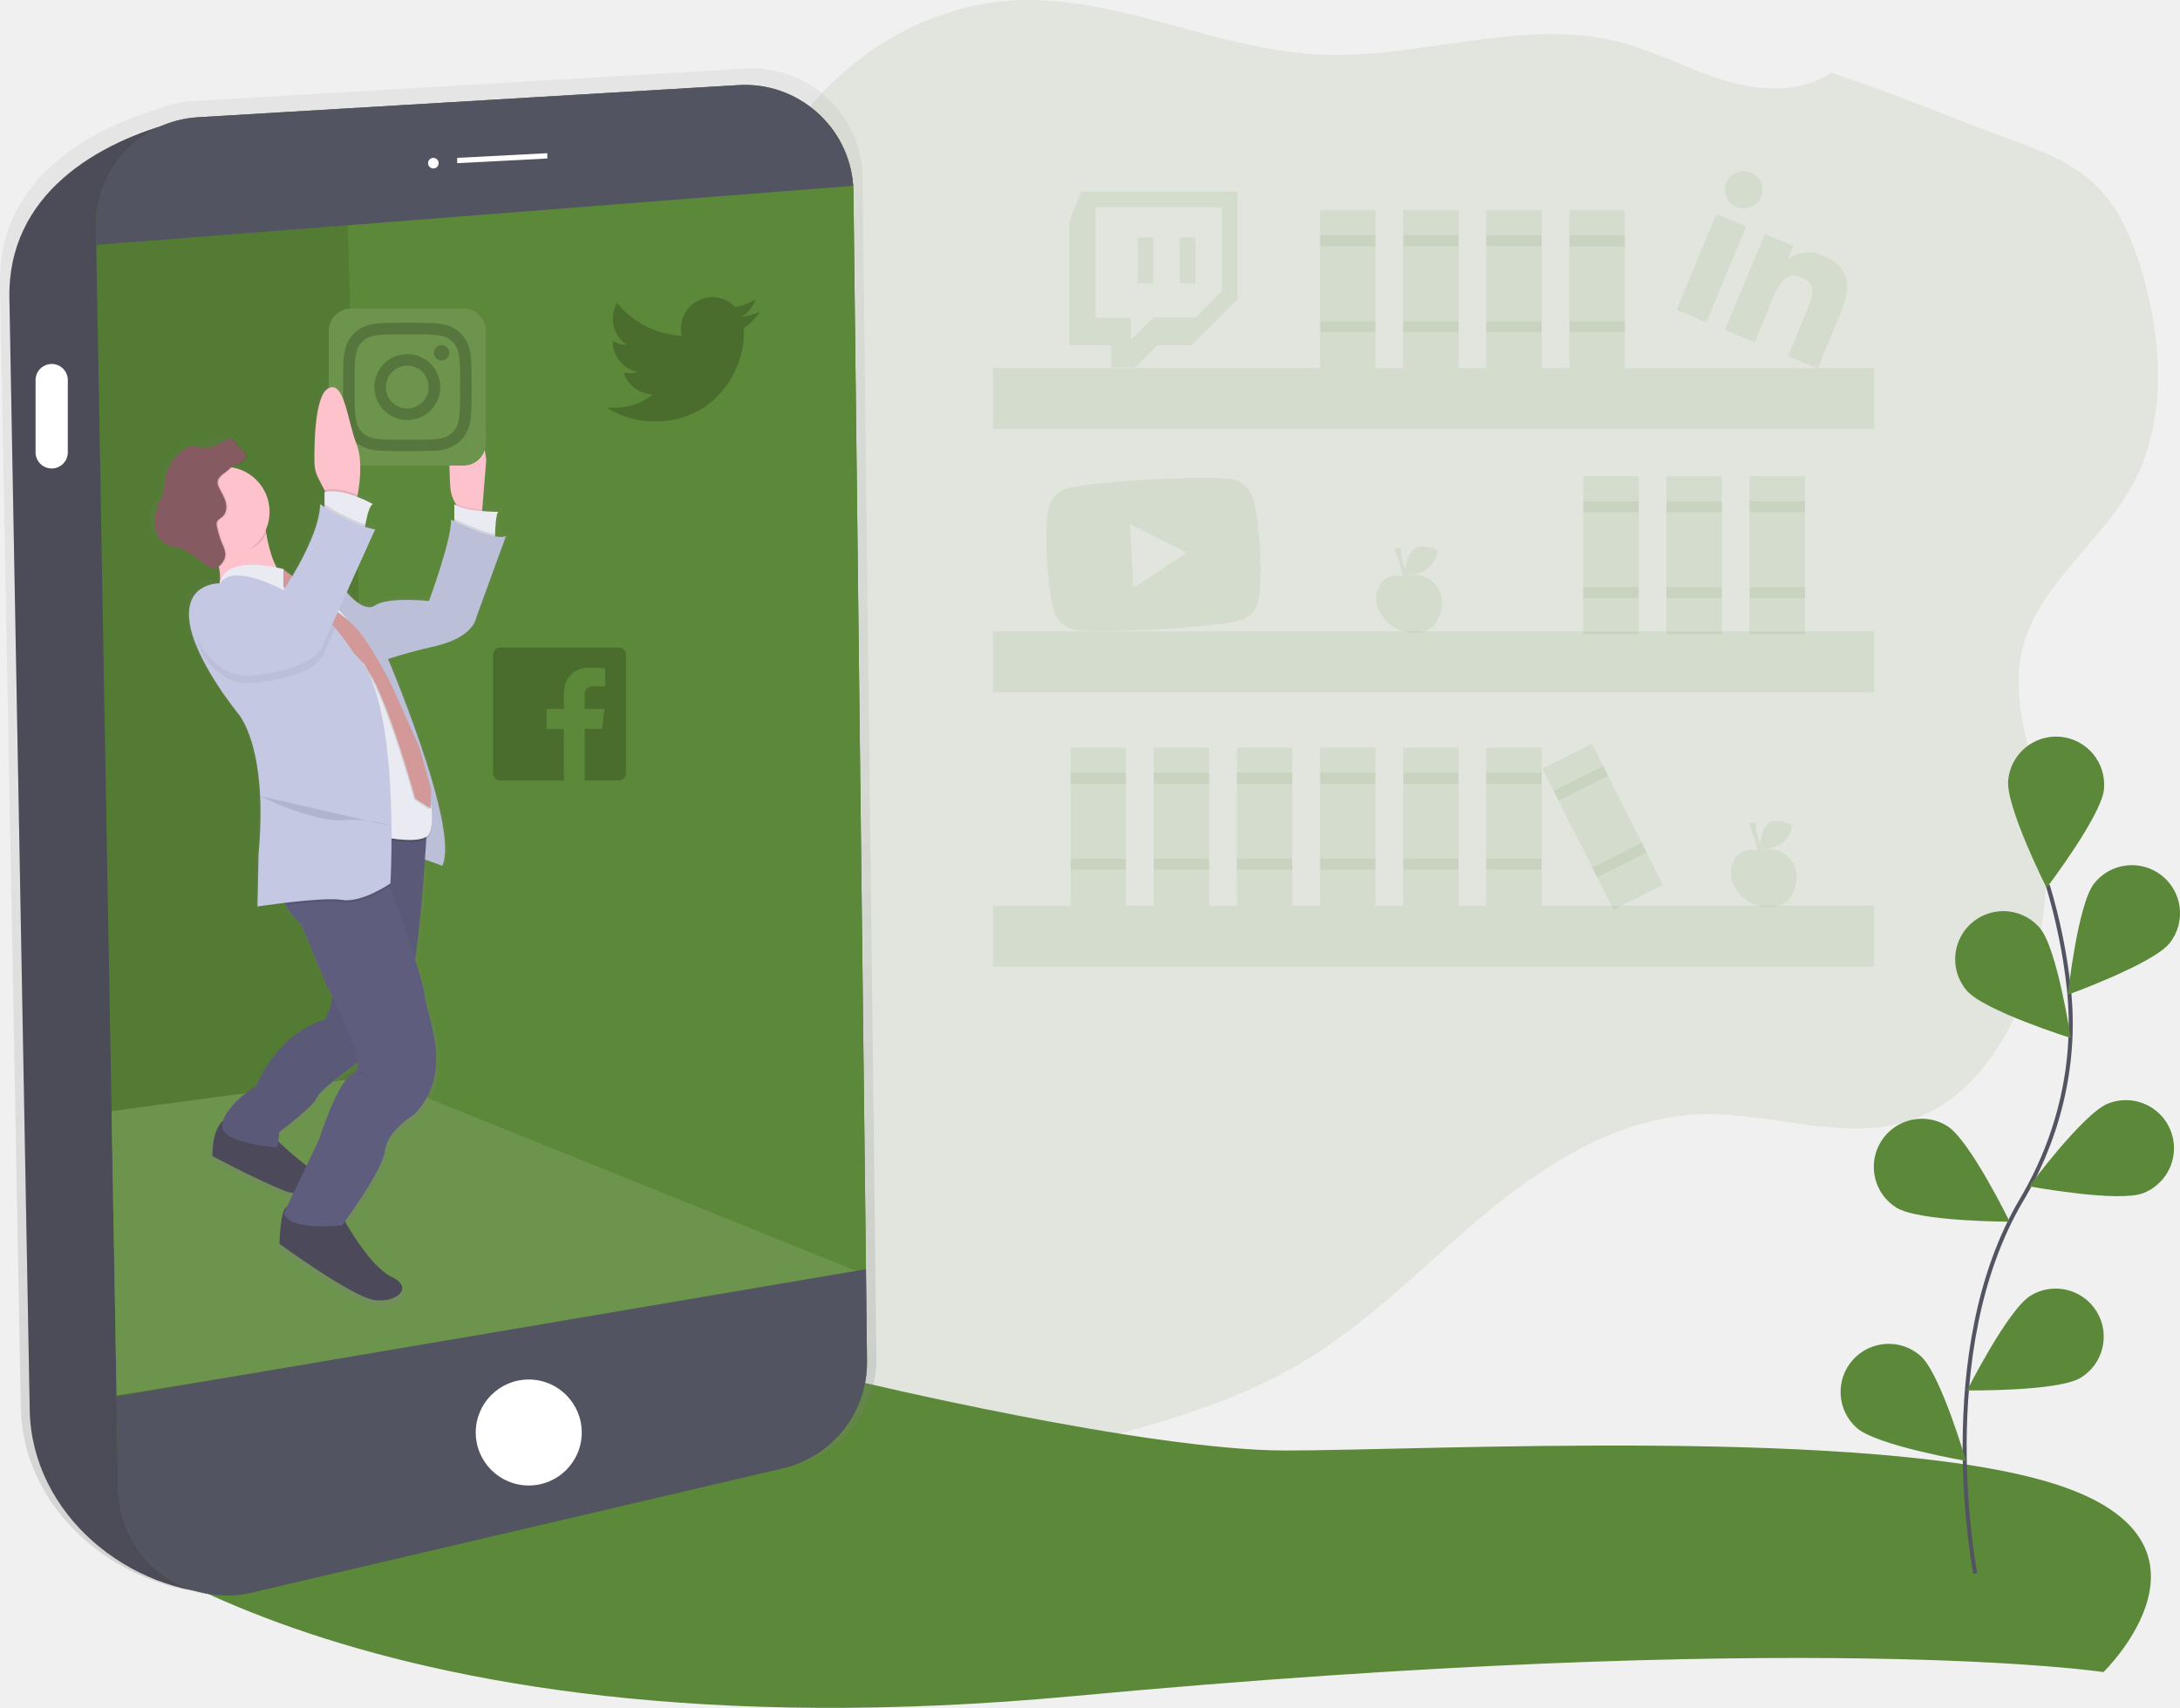
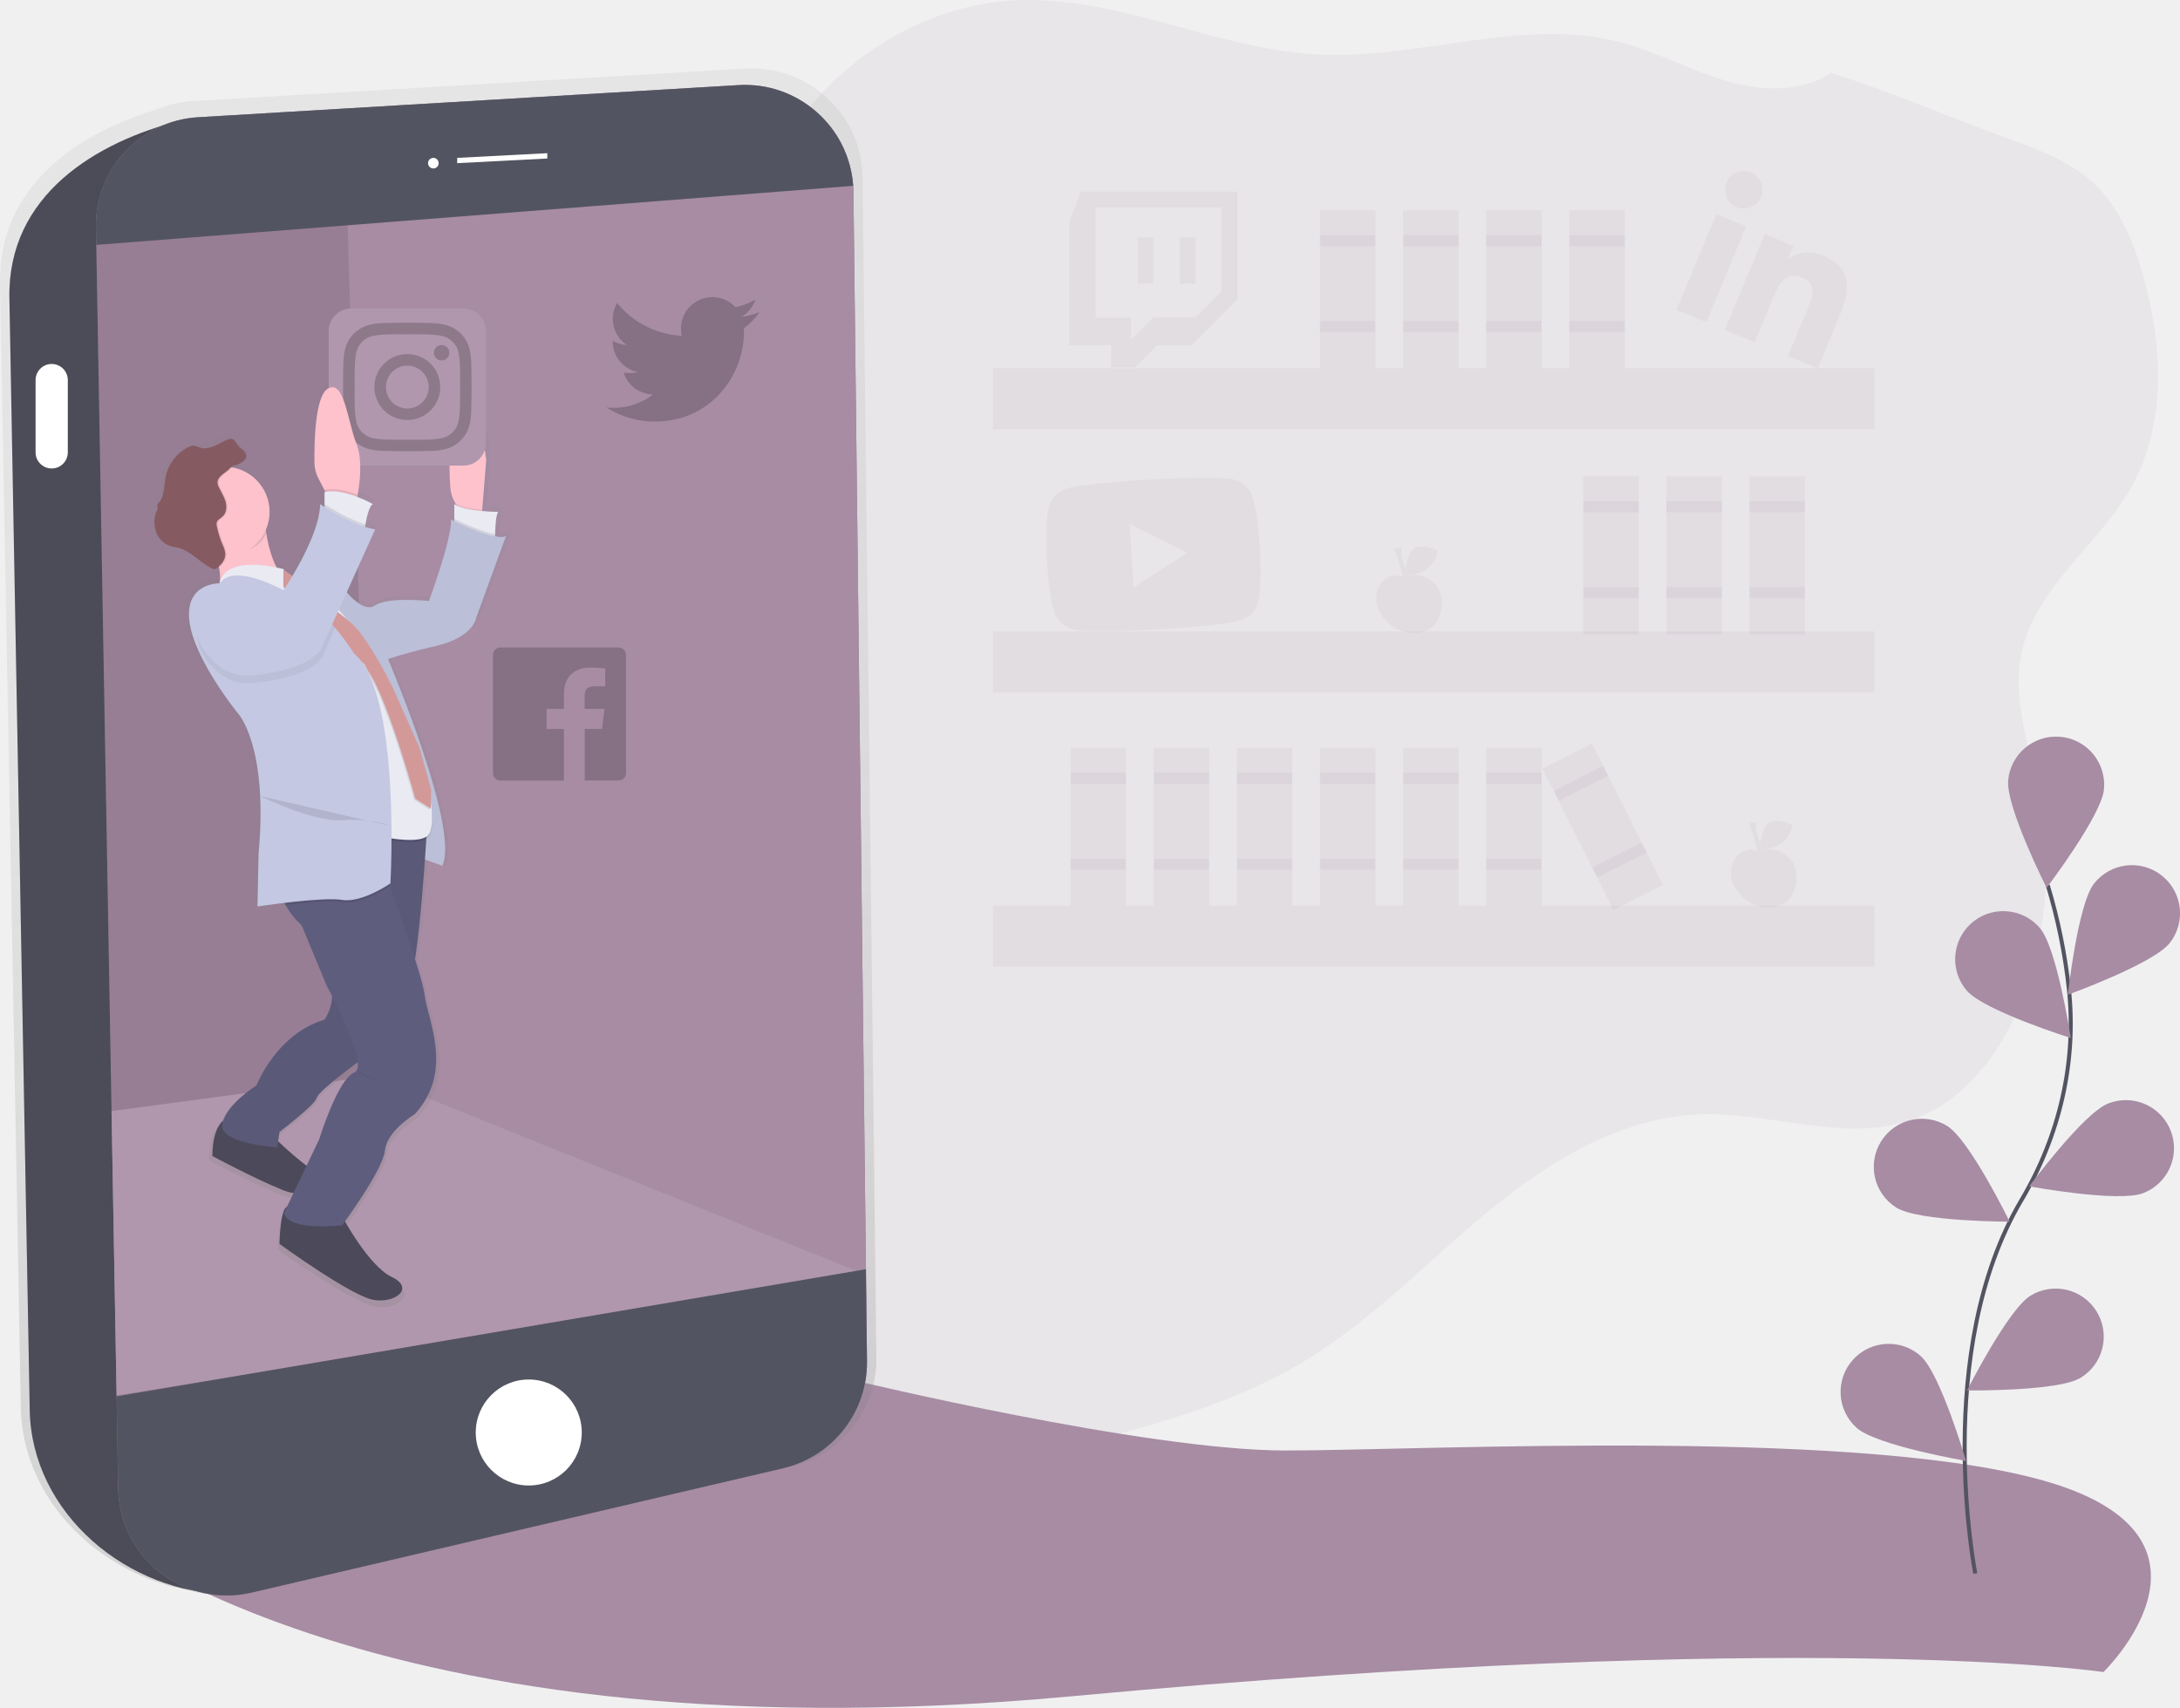
<svg xmlns="http://www.w3.org/2000/svg" xmlns:xlink="http://www.w3.org/1999/xlink" data-name="Layer 1" width="1082.19" height="847.94" viewBox="0 0 1082.19 847.94">
  <defs>
    <linearGradient id="a" x1="276.42" y1="818" x2="276.42" y2="60" gradientUnits="userSpaceOnUse">
      <stop offset="0" stop-color="gray" stop-opacity=".25" />
      <stop offset=".54" stop-color="gray" stop-opacity=".12" />
      <stop offset="1" stop-color="gray" stop-opacity=".1" />
    </linearGradient>
    <linearGradient id="b" x1="891.13" y1="675.02" x2="891.13" y2="214.93" gradientTransform="matrix(-1 0 0 1 1114 0)" xlink:href="#a" />
  </defs>
-   <path d="M909.2 36.16c37.27 12.37 51.62 19.46 88.51 32.93 15.11 5.52 30.64 11.41 42.27 22.52 12.21 11.67 18.87 27.95 23.58 44.17 10.1 34.82 12.19 74.1-5.42 105.79-16.11 29-47.49 49.78-54.54 82.18-5.2 23.89 4.26 48.17 8.9 72.17a184.8 184.8 0 01-6.35 93.79c-9.69 28.64-28.59 56.43-57.16 66.3-33.23 11.47-69.43-3.86-104.57-2.76-39.43 1.24-75.24 23.14-105.67 48.24s-57.89 54.24-91.65 74.55c-34.43 20.69-73.83 31.26-112.65 41.6-21.59 5.75-43.41 11.53-65.74 12.27-24.69.82-49.33-4.61-72.37-13.54-42.71-16.54-80.4-45.17-109.34-80.67-16.84-20.65-31.41-47.31-24.05-72.91 5.35-18.6 21-32 33-47.17 31.94-40.17 38.93-98.64 17.36-145.21-10.93-23.6-28.17-43.58-43.46-64.62s-29.13-44.43-31.5-70.33 9.64-54.65 33.65-64.64c29.45-12.24 71.25 3.84 90.26-21.78 7.2-9.71 8.12-22.5 10.32-34.38C384.29 51.68 444.1 1.12 508.1.02c49.92-.86 97 24.71 146.85 27.07 50.09 2.37 100.96-18.73 149.46-6.12 17.79 4.69 34.17 13.69 51.79 19s38 6.31 53.18-4.07" fill="#5c8839" opacity=".1" />
-   <path fill="#5c8839" opacity=".1" d="M492.93 182.79h437.49v30.27H492.93zm0 130.7h437.49v30.27H492.93zm0 136.2h437.49v30.27H492.93z" />
-   <path fill="#5c8839" opacity=".1" d="M655.27 104.38h27.51v78.42h-27.51z" />
-   <path fill="#5c8839" opacity=".1" d="M655.27 116.76h27.51v5.5h-27.51zm0 42.65h27.51v5.5h-27.51zm41.28-55.03h27.51v78.42h-27.51z" />
-   <path fill="#5c8839" opacity=".1" d="M696.55 116.76h27.51v5.5h-27.51zm0 42.65h27.51v5.5h-27.51zm41.27-55.03h27.51v78.42h-27.51z" />
-   <path fill="#5c8839" opacity=".1" d="M737.82 116.76h27.51v5.5h-27.51zm0 42.65h27.51v5.5h-27.51zm41.27-55.03h27.51v78.42h-27.51z" />
-   <path fill="#5c8839" opacity=".1" d="M779.09 116.76h27.51v5.5h-27.51zm0 42.65h27.51v5.5h-27.51zm-13.365 222.142l24.591-12.331 35.15 70.101-24.591 12.33z" />
-   <path fill="#5c8839" opacity=".1" d="M771.276 392.623l24.592-12.33 2.465 4.916-24.592 12.33zm19.118 38.117l24.592-12.331 2.465 4.916-24.592 12.33zm-4.424-194.29h27.51v78.42h-27.51z" />
-   <path fill="#5c8839" opacity=".1" d="M785.97 248.83h27.51v5.5h-27.51zm0 42.65h27.51v5.5h-27.51zm41.27-55.03h27.51v78.42h-27.51z" />
-   <path fill="#5c8839" opacity=".1" d="M827.24 248.83h27.51v5.5h-27.51zm0 42.65h27.51v5.5h-27.51zm41.27-55.03h27.51v78.42h-27.51z" />
-   <path fill="#5c8839" opacity=".1" d="M868.51 248.83h27.51v5.5h-27.51zm0 42.65h27.51v5.5h-27.51zm-337.05 79.79h27.51v78.42h-27.51z" />
-   <path fill="#5c8839" opacity=".1" d="M531.46 383.65h27.51v5.5h-27.51zm0 42.65h27.51v5.5h-27.51zm41.27-55.03h27.51v78.42h-27.51z" />
-   <path fill="#5c8839" opacity=".1" d="M572.73 383.65h27.51v5.5h-27.51zm0 42.65h27.51v5.5h-27.51zM614 371.27h27.51v78.42H614z" />
-   <path fill="#5c8839" opacity=".1" d="M614 383.65h27.51v5.5H614zm0 42.65h27.51v5.5H614zm41.27-55.03h27.51v78.42h-27.51z" />
-   <path fill="#5c8839" opacity=".1" d="M655.27 383.65h27.51v5.5h-27.51zm0 42.65h27.51v5.5h-27.51zm41.28-55.03h27.51v78.42h-27.51z" />
-   <path fill="#5c8839" opacity=".1" d="M696.55 383.65h27.51v5.5h-27.51zm0 42.65h27.51v5.5h-27.51zm41.27-55.03h27.51v78.42h-27.51z" />
-   <path fill="#5c8839" opacity=".1" d="M737.82 383.65h27.51v5.5h-27.51zm0 42.65h27.51v5.5h-27.51z" />
-   <g opacity=".1" fill="#5c8839">
+   <path d="M909.2 36.16c37.27 12.37 51.62 19.46 88.51 32.93 15.11 5.52 30.64 11.41 42.27 22.52 12.21 11.67 18.87 27.95 23.58 44.17 10.1 34.82 12.19 74.1-5.42 105.79-16.11 29-47.49 49.78-54.54 82.18-5.2 23.89 4.26 48.17 8.9 72.17a184.8 184.8 0 01-6.35 93.79c-9.69 28.64-28.59 56.43-57.16 66.3-33.23 11.47-69.43-3.86-104.57-2.76-39.43 1.24-75.24 23.14-105.67 48.24s-57.89 54.24-91.65 74.55c-34.43 20.69-73.83 31.26-112.65 41.6-21.59 5.75-43.41 11.53-65.74 12.27-24.69.82-49.33-4.61-72.37-13.54-42.71-16.54-80.4-45.17-109.34-80.67-16.84-20.65-31.41-47.31-24.05-72.91 5.35-18.6 21-32 33-47.17 31.94-40.17 38.93-98.64 17.36-145.21-10.93-23.6-28.17-43.58-43.46-64.62s-29.13-44.43-31.5-70.33 9.64-54.65 33.65-64.64c29.45-12.24 71.25 3.84 90.26-21.78 7.2-9.71 8.12-22.5 10.32-34.38C384.29 51.68 444.1 1.12 508.1.02c49.92-.86 97 24.71 146.85 27.07 50.09 2.37 100.96-18.73 149.46-6.12 17.79 4.69 34.17 13.69 51.79 19s38 6.31 53.18-4.07" fill="#a78ca4" opacity=".1" />
+   <path fill="#a78ca4" opacity=".1" d="M492.93 182.79h437.49v30.27H492.93zm0 130.7h437.49v30.27H492.93zm0 136.2h437.49v30.27H492.93z" />
+   <path fill="#a78ca4" opacity=".1" d="M655.27 104.38h27.51v78.42h-27.51z" />
+   <path fill="#a78ca4" opacity=".1" d="M655.27 116.76h27.51v5.5h-27.51zm0 42.65h27.51v5.5h-27.51zm41.28-55.03h27.51v78.42h-27.51z" />
+   <path fill="#a78ca4" opacity=".1" d="M696.55 116.76h27.51v5.5h-27.51zm0 42.65h27.51v5.5h-27.51zm41.27-55.03h27.51v78.42h-27.51z" />
+   <path fill="#a78ca4" opacity=".1" d="M737.82 116.76h27.51v5.5h-27.51zm0 42.65h27.51v5.5h-27.51zm41.27-55.03h27.51v78.42h-27.51z" />
+   <path fill="#a78ca4" opacity=".1" d="M779.09 116.76h27.51v5.5h-27.51zm0 42.65h27.51v5.5h-27.51zm-13.365 222.142l24.591-12.331 35.15 70.101-24.591 12.33z" />
+   <path fill="#a78ca4" opacity=".1" d="M771.276 392.623l24.592-12.33 2.465 4.916-24.592 12.33zm19.118 38.117l24.592-12.331 2.465 4.916-24.592 12.33zm-4.424-194.29h27.51v78.42h-27.51z" />
+   <path fill="#a78ca4" opacity=".1" d="M785.97 248.83h27.51v5.5h-27.51zm0 42.65h27.51v5.5h-27.51zm41.27-55.03h27.51v78.42h-27.51z" />
+   <path fill="#a78ca4" opacity=".1" d="M827.24 248.83h27.51v5.5h-27.51zm0 42.65h27.51v5.5h-27.51zm41.27-55.03h27.51v78.42h-27.51z" />
+   <path fill="#a78ca4" opacity=".1" d="M868.51 248.83h27.51v5.5h-27.51zm0 42.65h27.51v5.5h-27.51zm-337.05 79.79h27.51v78.42h-27.51z" />
+   <path fill="#a78ca4" opacity=".1" d="M531.46 383.65h27.51v5.5h-27.51zm0 42.65h27.51v5.5h-27.51zm41.27-55.03h27.51v78.42h-27.51z" />
+   <path fill="#a78ca4" opacity=".1" d="M572.73 383.65h27.51v5.5h-27.51zm0 42.65h27.51v5.5h-27.51zM614 371.27h27.51v78.42H614z" />
+   <path fill="#a78ca4" opacity=".1" d="M614 383.65h27.51v5.5H614zm0 42.65h27.51v5.5H614zm41.27-55.03h27.51v78.42h-27.51z" />
+   <path fill="#a78ca4" opacity=".1" d="M655.27 383.65h27.51v5.5h-27.51zm0 42.65h27.51v5.5h-27.51zm41.28-55.03h27.51v78.42h-27.51z" />
+   <path fill="#a78ca4" opacity=".1" d="M696.55 383.65h27.51v5.5h-27.51zm0 42.65h27.51v5.5h-27.51zm41.27-55.03h27.51v78.42h-27.51z" />
+   <path fill="#a78ca4" opacity=".1" d="M737.82 383.65h27.51v5.5h-27.51zm0 42.65h27.51v5.5h-27.51z" />
+   <g opacity=".1" fill="#a78ca4">
    <path d="M697.1 286.36s-8.34-2.83-12.36 4.52a13.41 13.41 0 00.18 12.91c2.64 4.77 8.07 11 18.37 10.41 8.73-.47 11.64-7.13 12.43-13.33a13.7 13.7 0 00-18.19-14.66z" />
    <path d="M686.66 304.45a13.41 13.41 0 01-.18-12.91c4-7.35 12.36-4.52 12.36-4.52l.43-.15a13.57 13.57 0 019.8.22 13.58 13.58 0 00-11.57-1.1l-.43.15s-8.34-2.83-12.36 4.52a13.41 13.41 0 00.18 12.91 20 20 0 009.43 8.93 20.68 20.68 0 01-7.66-8.05z" opacity=".1" />
    <path d="M692.77 289.89s3.09 2.43 10.61 0" opacity=".2" />
    <path d="M692.1 272.22s5.3 14.36 4.86 18.12l4.2-.44s-7.07-12.59-5.3-17.68z" />
    <path d="M692.1 272.22s5.3 14.36 4.86 18.12l4.2-.44s-7.07-12.59-5.3-17.68z" opacity=".2" />
    <path d="M713.75 273.42s-8.35-4.27-12.08-.74-4.31 12.54-4.31 12.54 13.61 1.87 16.39-11.8z" />
    <path d="M713.75 273.42s-8.35-4.27-12.08-.74-4.31 12.54-4.31 12.54 13.61 1.87 16.39-11.8z" opacity=".1" />
    <path d="M697.36 285.22s2.19-10.46 16.39-11.8" />
  </g>
-   <g opacity=".1" fill="#5c8839">
+   <g opacity=".1" fill="#a78ca4">
    <path d="M873.17 422.56s-8.34-2.83-12.36 4.52a13.41 13.41 0 00.18 12.91c2.64 4.77 8.07 11 18.37 10.41 8.73-.47 11.64-7.13 12.43-13.33a13.7 13.7 0 00-18.19-14.66z" />
    <path d="M862.76 440.65a13.41 13.41 0 01-.18-12.91c4-7.35 12.36-4.52 12.36-4.52l.43-.15a13.57 13.57 0 019.8.22 13.58 13.58 0 00-11.57-1.1l-.43.15s-8.34-2.83-12.36 4.52a13.41 13.41 0 00.18 12.91 20 20 0 009.43 8.93 20.68 20.68 0 01-7.66-8.05z" opacity=".1" />
    <path d="M868.86 426.09s3.09 2.43 10.61 0" opacity=".2" />
    <path d="M868.2 408.42s5.3 14.36 4.86 18.12l4.2-.44s-7.07-12.59-5.3-17.68z" />
    <path d="M868.2 408.42s5.3 14.36 4.86 18.12l4.2-.44s-7.07-12.59-5.3-17.68z" opacity=".2" />
    <path d="M889.84 409.62s-8.35-4.27-12.08-.74-4.31 12.54-4.31 12.54 13.65 1.87 16.39-11.8z" />
    <path d="M889.84 409.62s-8.35-4.27-12.08-.74-4.31 12.54-4.31 12.54 13.65 1.87 16.39-11.8z" opacity=".1" />
    <path d="M873.46 421.41s2.19-10.46 16.39-11.8" />
  </g>
-   <path d="M33.66 748.97S166.2 876.16 532.2 842.16s512-12 512-12 66-64-23-93-313-17-383-17-215-35-215-35z" fill="#5c8839" />
+   <path d="M33.66 748.97S166.2 876.16 532.2 842.16s512-12 512-12 66-64-23-93-313-17-383-17-215-35-215-35z" fill="#a78ca4" />
  <path d="M980.56 781.21s-21.72-110.07 23-185.51c18.77-31.66 27.41-68.35 23.45-104.94a285.89 285.89 0 00-10.46-51.23" fill="none" stroke="#535461" stroke-miterlimit="10" stroke-width="2" />
-   <path d="M1044.46 391.82c-1.21 13.13-28.49 49-28.49 49s-20.28-40.27-19.08-53.41a23.88 23.88 0 1147.56 4.37zm32.64 76.37c-8.15 10.37-50.57 25.68-50.57 25.68s4.86-44.83 13-55.2a23.89 23.89 0 1137.57 29.52zm-13.15 124.17c-12.27 4.84-56.61-3.36-56.61-3.36s26.83-36.24 39.1-41.08a23.883 23.883 0 1117.51 44.44zm-31.1 91.71c-11.28 6.84-56.37 6.26-56.37 6.26s20.32-40.26 31.59-47.1a23.882 23.882 0 0124.77 40.84zm-56.5-192.24c8.58 10 51.6 23.53 51.6 23.53s-6.74-44.59-15.32-54.6a23.883 23.883 0 10-36.28 31.07zm-35 107.72c11.18 7 56.28 7 56.28 7s-19.78-40.53-31-47.52a23.882 23.882 0 00-25.32 40.5zm-19.66 109.37c9.84 8.78 54.28 16.42 54.28 16.42s-12.64-43.28-22.49-52.07a23.882 23.882 0 10-31.8 35.64z" fill="#5c8839" />
-   <path d="M847.04 159.97l-14.77-6.14 19.76-47.55 14.77 6.14zm15.06-57.14a9.31 9.31 0 1112.14-5.08 9.34 9.34 0 01-12.14 5.08zm40.21 80.08l-14.74-6.12 9.62-23.15c2.29-5.52 5.12-12.64-2.45-15.78s-11.35 2.31-13.92 8.51l-9.78 23.54-14.75-6.13 19.76-47.55 14.16 5.89-2.7 6.49.21.09c3.52-2.92 10-4.86 17.16-1.87 14.94 6.21 13.6 17.19 8.29 30l-10.85 26.12zm-365.63-87.8l-5.87 15v61.28h20.86v11.07h11.74l11.07-11.07h17l22.81-22.81V95.11zm69.76 49.54l-13 13h-20.91l-11.07 11.12V157.7h-17.61v-54.73h62.58zm-13-26.73v22.79h-7.82v-22.74zm-20.86 0v22.79h-7.82v-22.74z" fill="#5c8839" opacity=".1" />
+   <path d="M1044.46 391.82c-1.21 13.13-28.49 49-28.49 49s-20.28-40.27-19.08-53.41a23.88 23.88 0 1147.56 4.37zm32.64 76.37c-8.15 10.37-50.57 25.68-50.57 25.68s4.86-44.83 13-55.2a23.89 23.89 0 1137.57 29.52zm-13.15 124.17c-12.27 4.84-56.61-3.36-56.61-3.36s26.83-36.24 39.1-41.08a23.883 23.883 0 1117.51 44.44zm-31.1 91.71c-11.28 6.84-56.37 6.26-56.37 6.26s20.32-40.26 31.59-47.1a23.882 23.882 0 0124.77 40.84zm-56.5-192.24c8.58 10 51.6 23.53 51.6 23.53s-6.74-44.59-15.32-54.6a23.883 23.883 0 10-36.28 31.07zm-35 107.72c11.18 7 56.28 7 56.28 7s-19.78-40.53-31-47.52a23.882 23.882 0 00-25.32 40.5zm-19.66 109.37c9.84 8.78 54.28 16.42 54.28 16.42s-12.64-43.28-22.49-52.07a23.882 23.882 0 10-31.8 35.64z" fill="#a78ca4" />
+   <path d="M847.04 159.97l-14.77-6.14 19.76-47.55 14.77 6.14zm15.06-57.14a9.31 9.31 0 1112.14-5.08 9.34 9.34 0 01-12.14 5.08zm40.21 80.08l-14.74-6.12 9.62-23.15c2.29-5.52 5.12-12.64-2.45-15.78s-11.35 2.31-13.92 8.51l-9.78 23.54-14.75-6.13 19.76-47.55 14.16 5.89-2.7 6.49.21.09c3.52-2.92 10-4.86 17.16-1.87 14.94 6.21 13.6 17.19 8.29 30l-10.85 26.12zm-365.63-87.8l-5.87 15v61.28h20.86v11.07h11.74l11.07-11.07h17l22.81-22.81V95.11zm69.76 49.54l-13 13h-20.91l-11.07 11.12V157.7h-17.61v-54.73h62.58zm-13-26.73v22.79h-7.82v-22.74zm-20.86 0v22.79h-7.82v-22.74z" fill="#a78ca4" opacity=".1" />
  <path d="M493.89 695.71l-.47-40.27v-1.18l-6.35-540.39c0-.66 0-1.31-.06-2a53.87 53.87 0 00-2.15-12.74c-.1-.33-.19-.65-.29-1s-.2-.61-.31-.92-.26-.77-.4-1.15-.21-.55-.31-.83-.31-.8-.47-1.2l-.33-.78c-.17-.41-.35-.81-.53-1.21l-.35-.74q-.29-.6-.59-1.2l-.37-.72q-.31-.59-.64-1.18l-.39-.7c-.23-.39-.46-.78-.69-1.16l-.41-.67c-.25-.39-.5-.78-.76-1.16l-.42-.51c-.28-.41-.57-.81-.86-1.21l-.37-.51q-.63-.85-1.3-1.67a55.29 55.29 0 00-46.39-20.51l-274 16.12a55.49 55.49 0 00-18.42 4.29C96.48 92.68 58 119.1 58.92 166.86L69.23 725c.85 46.12 39.53 83 84.46 90.81a55.35 55.35 0 0028.09.75l269.61-62.4a54.65 54.65 0 0042.55-53.71z" transform="translate(-58.9 -26.03)" fill="url(#a)" />
  <path d="M4.67 147.9l10.09 552.23c.94 51.45 48.94 91.34 99.71 91.34L91.76 59.3l-2 .51C47.75 70.42 3.74 96.83 4.67 147.9z" fill="#535461" />
  <path d="M4.67 147.9l10.09 552.23c.94 51.45 48.94 91.34 99.71 91.34L91.76 59.3l-2 .51C47.75 70.42 3.74 96.83 4.67 147.9z" opacity=".1" />
-   <path d="M430.39 675.84a54 54 0 01-41.64 53.13L124.9 790.72a53.93 53.93 0 01-66.22-51.56l-.8-45.88v-.46l-2.5-141.19-7.59-430.05-.16-8.59a53.94 53.94 0 0150.73-54.78l268.17-15.95a53.89 53.89 0 0157 50c.09 1.05.13 2.13.14 3.21l6.21 534.69v2.76l.45 38.25z" fill="#5c8839" />
+   <path d="M430.39 675.84a54 54 0 01-41.64 53.13L124.9 790.72a53.93 53.93 0 01-66.22-51.56l-.8-45.88v-.46l-2.5-141.19-7.59-430.05-.16-8.59a53.94 53.94 0 0150.73-54.78l268.17-15.95a53.89 53.89 0 0157 50c.09 1.05.13 2.13.14 3.21l6.21 534.69v2.76l.45 38.25z" fill="#a78ca4" />
  <path d="M430.39 675.84a54 54 0 01-41.64 53.13L124.9 790.72a53.93 53.93 0 01-66.22-51.56l-.8-45.88v-.46l-2.5-141.19-7.59-430.05-.16-8.59a53.94 53.94 0 0150.73-54.78l268.17-15.95a53.89 53.89 0 0157 50c.09 1.05.13 2.13.14 3.21l6.21 534.69v2.76l.45 38.25z" opacity=".1" />
-   <path d="M430.34 671.17L190.1 696.74l-18.4-613.1L411.92 62.5a53.65 53.65 0 0111.74 33z" fill="#5c8839" />
-   <path fill="#5c8839" d="M429.89 632.92l-372.02 59.9-2.5-141.18 129.87-17.37 244.65 98.65z" />
+   <path d="M430.34 671.17L190.1 696.74l-18.4-613.1L411.92 62.5a53.65 53.65 0 0111.74 33z" fill="#a78ca4" />
+   <path fill="#a78ca4" d="M429.89 632.92l-372.02 59.9-2.5-141.18 129.87-17.37 244.65 98.65z" />
  <path fill="#fff" opacity=".1" d="M429.89 632.92l-372.02 59.9-2.5-141.18 129.87-17.37 244.65 98.65z" />
  <path d="M430.39 675.84a54 54 0 01-41.64 53.13L124.9 790.72a53.93 53.93 0 01-66.22-51.56l-.8-45.88 372-63.13v2.76l.45 38.25zm-6.88-583.58L47.78 121.58l-.16-8.59a53.94 53.94 0 0150.73-54.78l268.18-15.95a53.89 53.89 0 0157 50z" fill="#535461" />
  <circle cx="262.48" cy="711.22" r="26.31" fill="#fff" />
  <path fill="#fff" d="M271.69 78.69l-44.73 2.32v-2.63l44.73-2.32v2.63z" />
  <rect x="17.66" y="180.71" width="16" height="51.88" rx="8" ry="8" fill="#fff" />
  <circle cx="215.12" cy="81.01" r="2.63" fill="#fff" />
  <path d="M134.24 288.67a11.36 11.36 0 006.7 6.25c1.33.43 2.73.58 4.08.91 6.45 1.61 11 7.19 16.9 10.27a3.25 3.25 0 001.56.48h.2a1.92 1.92 0 00.37 0 3.13 3.13 0 001.65-.69l.26-.2a19.78 19.78 0 01.29 8c-2.34 0-17.49.93-15.42 18.83 2.25 19.38 24.72 46.52 24.72 46.52s15.73 16.06 10.67 70.89l-.56 26.58s6-.91 13.75-1.82q.27.53.55 1a41.39 41.39 0 008.3 10.26l12.79 30.39s1.1 2 2.72 5.1c.15 6.44-3.85 12.07-3.85 12.07-24.72 7.2-34.83 33.23-34.83 33.23s-14 8.36-17 17.67c-5.89 4.77-5.49 17.78-5.49 17.78s20.79 11.08 36 17.17a25 25 0 005.47 1.5l-3.38 7c-3.52 1.27-3.78 18.67-3.78 18.67s37.08 26.58 48.31 28.25 20.79-6.09 9-11.63c-9.5-4.46-20.1-21.5-23.86-28 4.7-6.45 19.54-27.35 20.49-35.73C252 589.5 266 581.19 266 581.19c20.22-21.6 6.74-47.08 5.06-60.37 0-.25-.07-.53-.12-.83a145.4 145.4 0 00-4.75-17c2.21-13.94 4-35.71 5-50.08 4.46 1.44 8.83 3.13 8.83 3.13 8.2-16.65-19.66-85.2-27.68-104.2 4.68-1.55 12.74-4 24.31-6.56 19.66-4.43 20.79-14.4 20.79-14.4l15.17-41c-1.29.58-3.27.55-5.59.15v-1.11c.12-3.89.49-10.1 1.63-11.23 0 0-3.73 0-8.26-.4v-.55l2-25.07s-2.81-27.69-12.36-23.82c-7.67 3.11-6.64 28-5.94 37.69a16.81 16.81 0 002.13 7l.64 1.14.44.78a9.44 9.44 0 01-1.21-.69v8.58c-1.06-.51-1.69-.82-1.69-.82.56 9.42-11.24 41-11.24 41s-20.79-2.22-27.53 2.22c-4.94 3.25-11.4-3-14.49-6.61l14.49-31.6a41.43 41.43 0 01-5.17-1.26c.06-.38.14-.79.21-1.21.74-4 2.06-9.56 3.84-10.26a63 63 0 00-8-3.66c.06-.32.13-.66.21-1 1.05-5.54 2.7-17.51-.65-25.77-4.49-11.08-6.18-32.68-14.61-27.69-6.69 4-7 27.79-6.85 37.46a16.61 16.61 0 001.92 7.51l3.25 6.15.45.85-.45.08v7.57c-1.42-.9-2.25-1.47-2.25-1.47-.28 10.65-7.33 24.84-14.22 36.26l-3.5-2.52-.86-.62a2.14 2.14 0 010-.33s-1.44-.41-3.72-.87c-2.83-5.37-4.41-11.85-5.29-17.23-.09-.56-.17-1.11-.25-1.64a22.35 22.35 0 002-9.17 22.81 22.81 0 00-19.26-22.4c.69-.77 1-1 1.2-1h.15a4.17 4.17 0 002.54-.68c1.78-.87 3.79-2.16 3.78-4.11 0-1.43-1.14-2.61-2.34-3.42-2.9-1.94-3-5.29-5.68-5a3.58 3.58 0 00-1.53.2c-2.47.81-4.62 2.36-7 3.34a16.64 16.64 0 01-5.28 1.2 21.85 21.85 0 00-3.46.27 10.16 10.16 0 00-2.61 1.06c-5.08 2.77-10.93 7-12.56 12.47-1.53 5.14.59 11.81-3.35 15.51a14.5 14.5 0 00-2 1.89 6.56 6.56 0 00-1 2.52 15.11 15.11 0 00.95 9.1zM237 555c.21 2.65-.29 4.53-1.84 5.14-8.43 3.32-18 33.78-18 33.78l-6.39 13.19a170 170 0 01-14.53-12.29l.69-4.77s18-13.29 19.1-17.17c.89-3.13 15.42-13.88 20.97-17.88z" transform="translate(-58.9 -26.03)" fill="url(#b)" />
  <path d="M190.6 322.34s38.2 88.42 28.93 107.52c0 0-15.28-6-17.47-4.91s-24-114.07-24-114.07z" fill="#c4c8e2" />
  <path d="M190.6 322.34s38.2 88.42 28.93 107.52c0 0-15.28-6-17.47-4.91s-24-114.07-24-114.07z" opacity=".05" />
  <path d="M169.86 603.97s13.1 24.56 24.56 30 2.18 13.1-8.73 11.46-46.94-27.84-46.94-27.84.25-17.15 3.67-18.4 27.44 4.78 27.44 4.78zm-34.39-39.85s18.56 18.56 26.74 20.19-7.1 12.55-21.83 6.55-34.93-16.89-34.93-16.89-.55-17.47 8.73-19.1 21.29 9.25 21.29 9.25z" fill="#4c495a" />
  <path d="M211.88 412.39s-3.78 66.58-8.78 75.87-23.47 37.66-23.47 37.66-21.29 15.28-22.38 19.1-18.5 16.95-18.5 16.95l-1.09 7.64s-28.93-1.64-27.29-11.46 16.92-19.18 16.92-19.18 9.81-25.61 33.81-32.7c0 0 7.64-10.92 1.09-19.65 0 0-16.37-40.93-25.65-45.85s3.82-33.29 3.82-33.29z" fill="#5f5d7e" />
  <path d="M211.88 412.39s-3.78 66.58-8.78 75.87-23.47 37.66-23.47 37.66-21.29 15.28-22.38 19.1-18.5 16.95-18.5 16.95l-1.09 7.64s-28.93-1.64-27.29-11.46 16.92-19.18 16.92-19.18 9.81-25.61 33.81-32.7c0 0 7.64-10.92 1.09-19.65 0 0-16.37-40.93-25.65-45.85s3.82-33.29 3.82-33.29z" opacity=".05" />
  <path d="M158.4 565.76l-17.47 36.57c2.73 9.28 28.93 6 28.93 6s20.24-27.29 21.24-37.11 14.74-18 14.74-18c19.65-21.29 6.55-46.39 4.91-59.49 0-.25-.07-.52-.12-.81-1.45-8.78-10.28-34.06-17.15-53-4.63-12.75-8.38-22.62-8.38-22.62s-36.57 1.64-44.21 14.74c-3.5 6-1.93 12.24.79 17.25a40.65 40.65 0 008.07 10.11l12.43 30s21.83 39.84 13.64 43.12-17.42 33.24-17.42 33.24z" fill="#5f5d7e" />
  <path d="M223.57 242.14a16.74 16.74 0 002.07 6.95l.62 1.12 3.08 5.55h9.82l.21-2.58 2-24.71s-2.73-27.29-12-23.47c-7.47 3.06-6.48 27.58-5.8 37.14z" fill="#fdc2cc" />
  <path d="M226.27 250.21l3.08 5.55h9.82l.21-2.58c-4.57-.41-10.02-1.21-13.11-2.97z" opacity=".1" />
  <path d="M225.53 250.3v12.55l20.19 5.46s0-1.3.05-3.13c.11-3.83.47-10 1.58-11.06.01 0-16.37 0-21.82-3.82z" fill="#eaeaf3" />
  <path d="M225.53 257.66v5.19l20.19 5.46s0-1.3.05-3.13c-6.67-1.21-16.42-5.67-20.24-7.52z" opacity=".1" />
  <path d="M107.74 278.37c4 11.51-1.2 16.68-1.2 16.68s49.12 3.27 37.11-5.46c-7-5.1-10.12-16.35-11.48-24.82a84.65 84.65 0 01-1.07-10.65s-39.25-.58-31.11 10.37a52.55 52.55 0 017.75 13.88z" fill="#fdc2cc" />
  <path d="M100 264.49c4 5.38 5.31 6.17 6.65 10.06a21.94 21.94 0 003.72.31c9.36 0 18.47-1.93 21.81-10.09a84.65 84.65 0 01-1.08-10.65s-39.25-.58-31.1 10.37z" opacity=".1" />
  <circle cx="111.45" cy="254.12" r="22.38" fill="#fdc2cc" />
  <path d="M223.89 257.97s21.29 10.92 27.29 8.19l-14.74 40.39s-1.09 9.82-20.19 14.19-28.38 8.19-28.38 8.19l-35.48-42 18 4.91s9.28 13.1 15.83 8.73 26.74-2.18 26.74-2.18 11.48-31.17 10.93-40.42z" fill="#c4c8e2" />
  <path d="M223.89 257.97s21.29 10.92 27.29 8.19l-14.74 40.39s-1.09 9.82-20.19 14.19-28.38 8.19-28.38 8.19l-35.48-42 18 4.91s9.28 13.1 15.83 8.73 26.74-2.18 26.74-2.18 11.48-31.17 10.93-40.42z" opacity=".05" />
  <path d="M140.93 283.7s-28.85-8.25-31.89 7.08c0 0 13.33-6.5 32.44 5 1.43.86 2.83 1.78 4.2 2.74 16.81 11.78 28.55 30 33.27 50.71l12.15 53.41 1.13 14.33s17.47 3.45 20.74-1.72 1.09-22.41-3.82-28.15-12.55-30.43-12.55-30.43l-4.78-14.33a95.85 95.85 0 00-18.72-32.78l-1.15-1.39a71.66 71.66 0 00-26.61-19.9c-2.77-1.23-4.79-2.76-4.41-4.57z" opacity=".1" />
  <path d="M140.93 282.61s-28.85-8.25-31.89 7.08c0 0 13.33-6.5 32.44 5 1.43.86 2.83 1.78 4.2 2.74 16.81 11.78 28.55 30 33.27 50.71l12.15 53.4 1.09 14.36s17.47 3.45 20.74-1.72 1.09-22.41-3.82-28.15-12.55-30.45-12.55-30.45l-4.78-14.33a95.85 95.85 0 00-18.68-32.79l-1.15-1.39a71.66 71.66 0 00-26.61-19.9c-2.77-1.2-4.79-2.75-4.41-4.56z" fill="#eaeaf3" />
  <path d="M213.49 392.63l-.24 9.4-7.64-4.91s-13.61-49.53-23.2-63c-1.13-1.59-1.68-4-2.73-4.37l-39-37.66v-8.73s19.92 14.74 21.56 17.47c.7 1.16 11.16 6.88 17.47 15.83a197.85 197.85 0 0115 25.92l13.08 29.39z" opacity=".1" />
  <path d="M140.66 282.77v8.46l39.57 37.93c1.05.4 1.6 2.78 2.73 4.37 9.59 13.51 23.2 63 23.2 63l7.64 4.91.24-9.4-5.7-20.62-13.1-29.45a197.8 197.8 0 00-15-25.92c-6.3-9-16.77-14.67-17.47-15.83-1.41-2.35-16.8-13.62-21-16.69z" fill="#d39999" />
-   <rect x="163.19" y="153.16" width="78" height="78" rx="11.17" ry="11.17" fill="#5c8839" />
+   <rect x="163.19" y="153.16" width="78" height="78" rx="11.17" ry="11.17" fill="#a78ca4" />
  <rect x="163.19" y="153.16" width="78" height="78" rx="11.17" ry="11.17" fill="#fff" opacity=".1" />
  <path d="M202.2 175.81a16.36 16.36 0 1016.36 16.36 16.33 16.33 0 00-16.36-16.36zm0 27a10.63 10.63 0 1110.63-10.63 10.65 10.65 0 01-10.63 10.63zm20.84-27.66a3.82 3.82 0 11-3.82-3.82 3.81 3.81 0 013.83 3.81zm10.84 3.82c-.24-5.11-1.41-9.64-5.15-13.37s-8.26-4.9-13.37-5.15c-5.27-.3-21.06-.3-26.32 0-5.1.24-9.62 1.41-13.37 5.14s-4.9 8.26-5.15 13.37c-.3 5.27-.3 21.06 0 26.32.24 5.11 1.41 9.64 5.15 13.37s8.26 4.9 13.37 5.15c5.27.3 21.06.3 26.32 0 5.11-.24 9.64-1.41 13.37-5.15s4.9-8.26 5.15-13.37c.3-5.27.3-21 0-26.31zm-6.78 32a10.77 10.77 0 01-6.06 6.06c-4.2 1.67-14.17 1.28-18.81 1.28s-14.62.37-18.81-1.28a10.77 10.77 0 01-6.06-6.06c-1.67-4.2-1.28-14.17-1.28-18.81s-.37-14.62 1.28-18.81a10.77 10.77 0 016.06-6.06c4.2-1.67 14.17-1.28 18.81-1.28s14.62-.37 18.81 1.28a10.77 10.77 0 016.06 6.06c1.67 4.2 1.28 14.17 1.28 18.81s.36 14.62-1.28 18.81z" opacity=".2" />
  <path d="M118.91 230.36c1.73-.85 3.68-2.13 3.67-4.05a4.45 4.45 0 00-2.28-3.34c-3.12-2.12-2.88-6-6.46-4.77-2.4.8-4.49 2.32-6.83 3.29a16 16 0 01-5.13 1.19 20.93 20.93 0 00-3.37.27 9.79 9.79 0 00-2.54 1 21.92 21.92 0 00-10.31 12.86c-1.48 5.07-1.33 11.07-5.15 14.71a14.19 14.19 0 00-1.9 1.86 6.51 6.51 0 00-1 2.49 15.09 15.09 0 00.75 9.06 11.1 11.1 0 006.51 6.16c1.29.42 2.65.57 4 .9 6.27 1.58 10.71 7.08 16.42 10.12a3.13 3.13 0 001.52.48 3 3 0 001.6-.68c2.21-1.58 4-4 4-6.74a13.63 13.63 0 00-1.46-4.86 47.09 47.09 0 01-2.73-8.79 4.29 4.29 0 01-.06-2.13c.41-1.32 1.88-1.94 2.9-2.88 1.94-1.8 2.17-4.84 1.45-7.38s-2.21-4.78-3.33-7.17a5.65 5.65 0 01-.66-2.33c0-3.19 4.31-4.92 6.13-7 2.45-2.88.89-.6 4.26-2.27z" opacity=".1" />
  <path d="M118.36 230.36c1.73-.85 3.68-2.13 3.67-4.05a4.45 4.45 0 00-2.28-3.37c-3.12-2.12-2.88-6-6.46-4.77-2.4.8-4.49 2.32-6.83 3.29a16 16 0 01-5.13 1.19c-1.13.07-4.77-1.65-5.87-1.4a9.79 9.79 0 00-2.54 1 21.92 21.92 0 00-10.31 12.86c-1.48 5.07-.45 11.4-4.27 15-.64.61.23 2.47-.29 3.19a6.51 6.51 0 00-1 2.49 15.09 15.09 0 00.75 9.06 11.1 11.1 0 006.51 6.16c1.29.42 2.65.57 4 .9 6.27 1.58 10.71 7.08 16.42 10.12a3.13 3.13 0 001.52.48 3 3 0 001.6-.68c2.21-1.58 4-4 4-6.74a13.63 13.63 0 00-1.46-4.86 47.09 47.09 0 01-2.73-8.79 4.29 4.29 0 01-.06-2.13c.41-1.32 1.88-1.94 2.9-2.88 1.94-1.8 2.17-4.84 1.45-7.38s-2.21-4.78-3.33-7.17a5.65 5.65 0 01-.66-2.33c0-3.19 4.31-4.92 6.13-7 2.46-2.8.9-.52 4.27-2.19z" fill="#865a61" />
  <path d="M141.72 449.29c10-1.18 22.6-2.34 28.14-1.42 8.91 1.48 21.41-6.46 23.66-7.95-4.63-12.75-8.38-22.62-8.38-22.62s-36.57 1.64-44.21 14.74c-3.5 6-1.93 12.24.79 17.25z" opacity=".1" />
  <path d="M93.99 308.15c2.18 19.1 24 45.85 24 45.85s15.28 15.83 10.37 69.86l-.55 26.2s32.2-4.91 42-3.27 24-8.19 24-8.19 5.46-94.42-18-114.07a138.64 138.64 0 00-9.43-12.83c-6.3-7.63-14.87-16.22-22.88-18.34a14.32 14.32 0 00-3.16-.49s-24.56-13.64-31.11-3.27c.04-.01-17.42-.55-15.24 18.55z" fill="#c4c8e2" />
  <path d="M193.6 409.97s-8.73-3.82-23.47-2.73-41-12-41-12" opacity=".1" />
  <path d="M177.77 531.65s-.55 1.64 6.55 3.82 9.28 4.37 9.28 4.37" opacity=".05" />
  <path d="M156.1 229.91a16.56 16.56 0 001.87 7.4l3.13 6.06 2.18 4.2 13.64 1.09s.28-1.12.63-3c1-5.46 2.63-17.25-.63-25.4-4.37-10.92-6-32.2-14.19-27.29-6.46 3.92-6.77 27.41-6.63 36.94z" fill="#fdc2cc" />
  <path d="M161.1 243.2v.17l2.18 4.2 13.64 1.09s.28-1.12.63-3c-4.85-1.88-11.25-3.61-16.45-2.46z" opacity=".1" />
  <path d="M161.1 244.29v9.82l19.65 10.37s.22-1.78.64-4.08c.71-3.95 2-9.43 3.73-10.11-.02.01-14.17-8.18-24.02-6z" fill="#eaeaf3" />
  <path d="M107.99 333.5a23.12 23.12 0 0017.65 5.65c34.55-3.51 35.49-15.72 35.49-15.72l5.31-11.74c-6.3-7.63-14.87-16.22-22.88-18.34-5.73 9.23-10.8 15.89-10.8 15.89s-25.65-19.65-33.29-1.09c-4.47 10.82 2.18 19.76 8.52 25.35z" opacity=".05" />
  <path d="M161.1 250.31v3.81l19.65 10.37s.22-1.78.64-4.08c-8.44-2.72-16.82-7.86-20.29-10.1z" opacity=".1" />
  <path d="M158.94 250.3s14.74 10.37 27.29 12.55l-25.65 56.76s-.94 12.21-35.49 15.72a23.13 23.13 0 01-17.65-5.65c-6.33-5.6-13-14.55-8.53-25.35 7.64-18.56 33.29 1.09 33.29 1.09s26.2-34.38 26.74-55.12z" fill="#c4c8e2" />
  <path d="M369.3 162.97v2c0 20.59-15.67 44.32-44.32 44.32a44 44 0 01-23.92-7 32.22 32.22 0 003.76.19 31.2 31.2 0 0019.34-6.65 15.6 15.6 0 01-14.56-10.8 19.64 19.64 0 002.94.24 16.47 16.47 0 004.1-.53 15.58 15.58 0 01-12.49-15.29v-.19a15.69 15.69 0 007 2 15.6 15.6 0 01-4.82-20.83 44.28 44.28 0 0032.12 16.3 17.58 17.58 0 01-.39-3.57 15.59 15.59 0 0127-10.66 30.67 30.67 0 009.89-3.76 15.53 15.53 0 01-6.85 8.58 31.23 31.23 0 009-2.41 33.48 33.48 0 01-7.8 8.06zm-58.56 162.15v58.71a3.64 3.64 0 01-3.64 3.64h-16.83v-25.55h8.57l1.26-9.95h-9.87v-6.36c0-2.89.8-4.85 4.94-4.85h5.27v-8.91a70.91 70.91 0 00-7.69-.4c-7.6 0-12.82 4.64-12.82 13.17v7.35h-8.6v10h8.6v25.56h-31.55a3.65 3.65 0 01-3.64-3.64v-58.77a3.65 3.65 0 013.64-3.64h58.72a3.65 3.65 0 013.64 3.64z" opacity=".2" />
-   <path d="M621.82 246.87a13.31 13.31 0 00-9.89-8.88c-8.38-1.76-41.45.11-41.45.11s-33.08 1.87-41.2 4.56a13.31 13.31 0 00-8.82 9.94c-1.74 8.43-.76 25.75-.76 25.75s1 17.32 3.66 25.5a13.11 13.11 0 009.88 8.73c8.38 1.76 41.45-.11 41.45-.11s33.08-1.87 41.2-4.56a13.11 13.11 0 008.83-9.79c1.74-8.43.76-25.75.76-25.75s-.98-17.32-3.66-25.5zm-59.16 44.84l-1.78-31.46 28.54 14.16-26.76 17.29z" fill="#5c8839" opacity=".1" />
+   <path d="M621.82 246.87a13.31 13.31 0 00-9.89-8.88c-8.38-1.76-41.45.11-41.45.11s-33.08 1.87-41.2 4.56a13.31 13.31 0 00-8.82 9.94c-1.74 8.43-.76 25.75-.76 25.75s1 17.32 3.66 25.5a13.11 13.11 0 009.88 8.73c8.38 1.76 41.45-.11 41.45-.11s33.08-1.87 41.2-4.56a13.11 13.11 0 008.83-9.79c1.74-8.43.76-25.75.76-25.75s-.98-17.32-3.66-25.5zm-59.16 44.84l-1.78-31.46 28.54 14.16-26.76 17.29z" fill="#a78ca4" opacity=".1" />
</svg>
